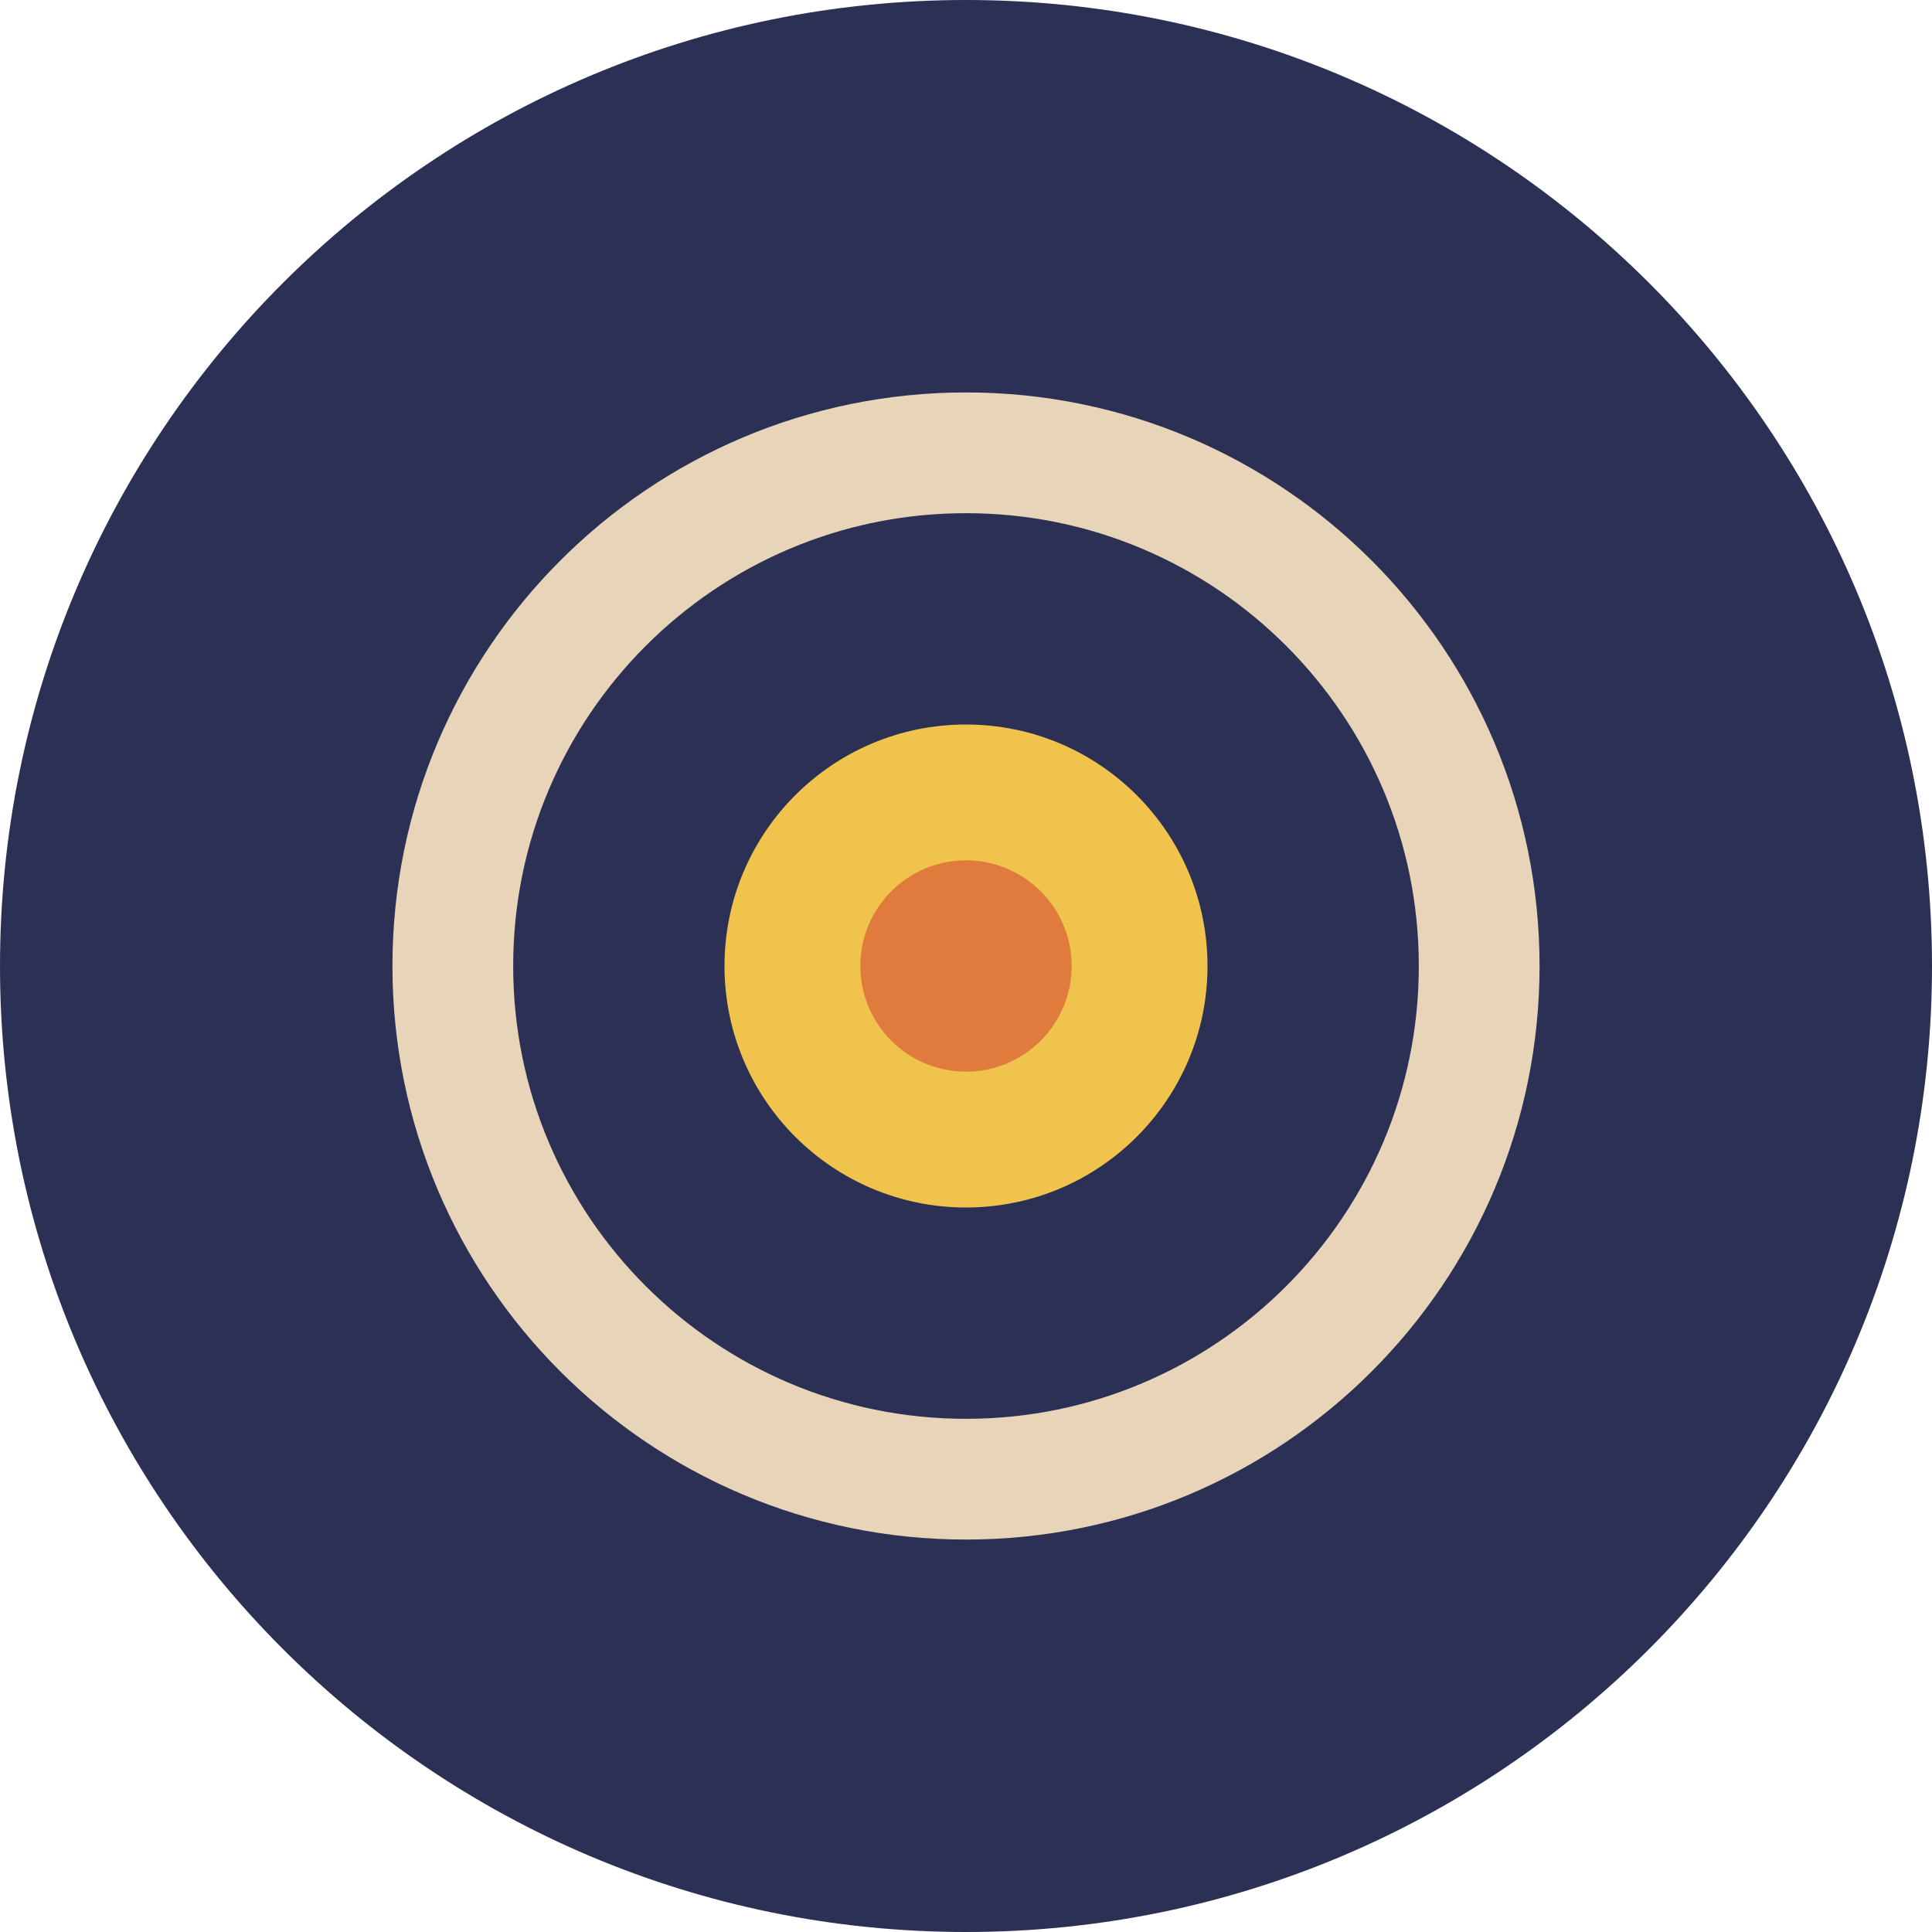
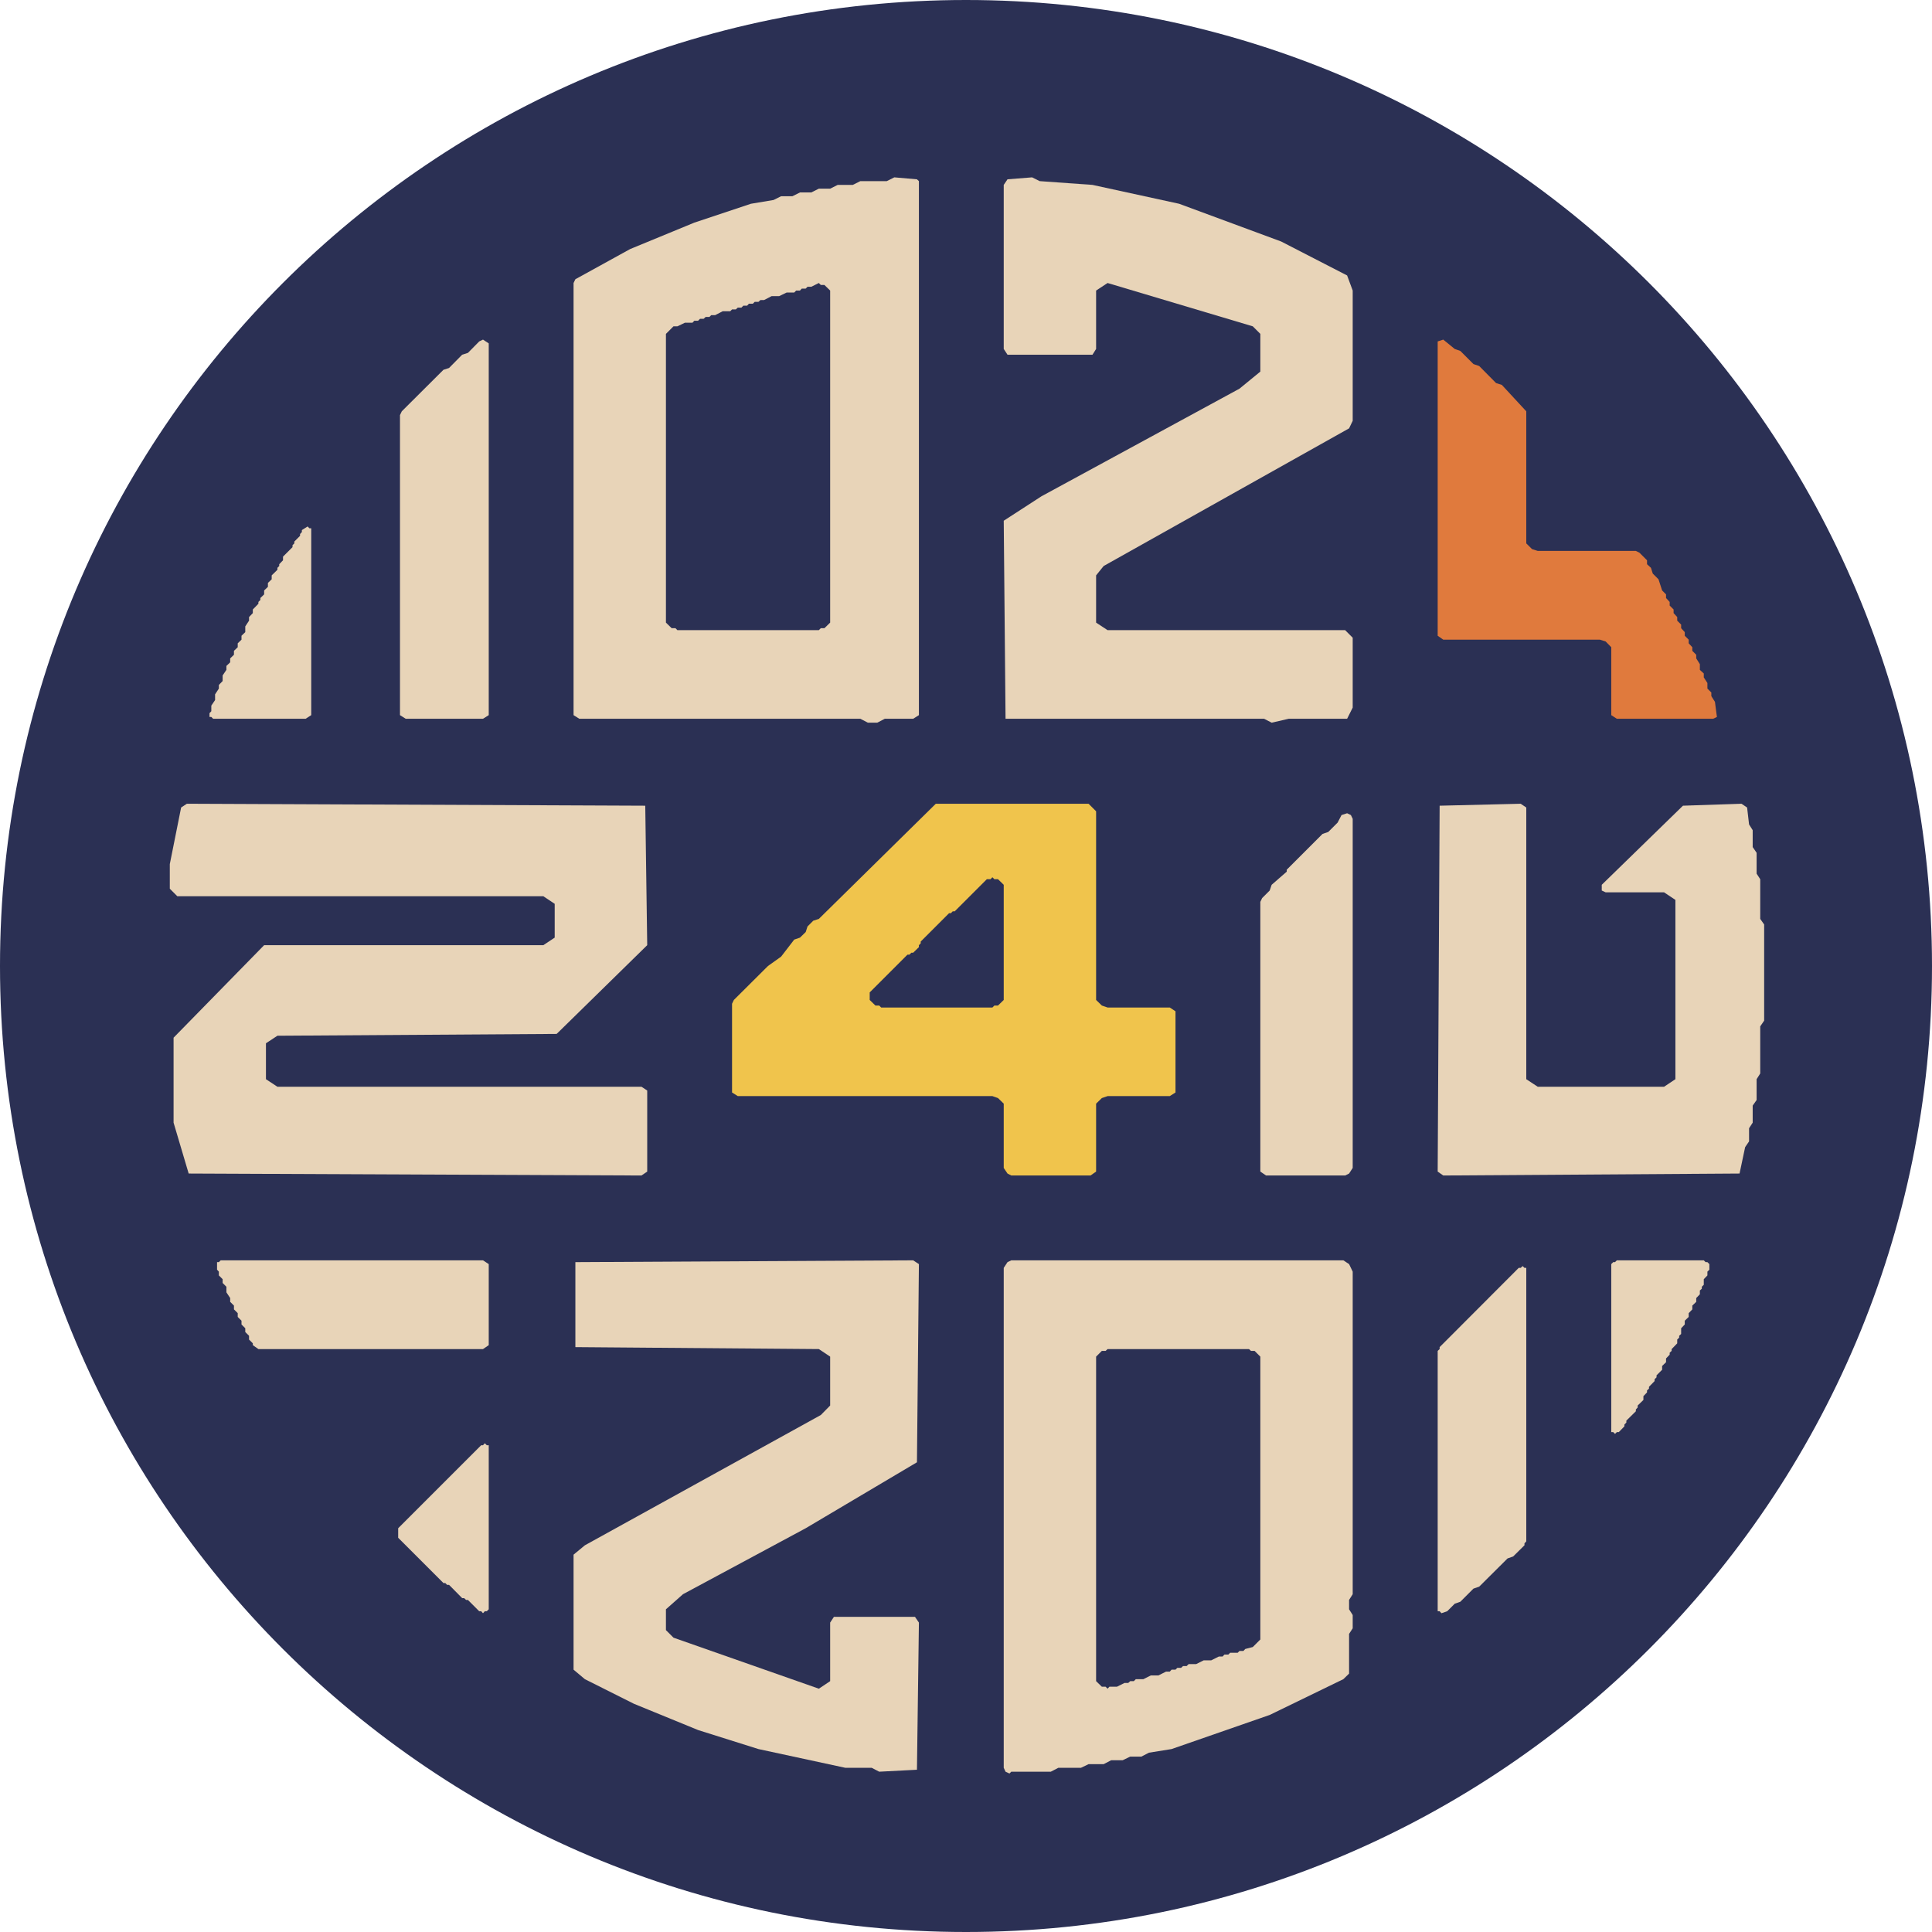
<svg xmlns="http://www.w3.org/2000/svg" viewBox="0 0 128 128">
  <circle cx="64" cy="64" r="64" fill="#2B3054" />
-   <circle cx="64" cy="64" r="34" fill="none" stroke="#E8D4B8" stroke-width="8" />
-   <circle cx="64" cy="64" r="16" fill="#F0C44C" />
-   <circle cx="64" cy="64" r="7" fill="#E07A3D" />
+   <path fill="#E8D4B8" fill-rule="evenodd" d="M32.12,95.62L32.00,95.75L31.88,95.75L26.38,101.25L26.38,101.88L29.38,104.88L29.50,104.88L29.62,105.00L29.75,105.00L30.62,105.88L30.75,105.88L30.88,106.00L31.00,106.00L31.75,106.75L31.88,106.75L32.00,106.88L32.12,106.75L32.25,106.75L32.38,106.62L32.38,95.75L32.25,95.75Z" />
+   <path fill="#E8D4B8" fill-rule="evenodd" d="M100.88,83.88L100.75,84.00L100.62,84.00L95.38,89.25L95.38,89.38L95.25,89.50L95.25,106.75L95.38,106.75L95.50,106.88L95.88,106.75L96.38,106.25L96.75,106.12L97.62,105.25L98.00,105.12L99.88,103.25L100.25,103.12L101.00,102.38L101.00,102.25L101.12,102.12L101.12,84.00L101.00,84.00Z" />
+   <path fill="#E8D4B8" fill-rule="evenodd" d="M113.12,83.62L113.00,83.62L112.88,83.50L107.12,83.50L107.00,83.62L106.88,83.62L106.75,83.75L106.75,94.88L106.88,94.88L107.00,95.00L107.12,94.88L107.25,94.88L107.62,94.50L107.62,94.38L107.75,94.25L107.75,94.12L108.38,93.50L108.38,93.38L108.50,93.25L108.50,93.12L108.88,92.75L108.88,92.50L109.12,92.25L109.12,92.12L109.25,92.00L109.25,91.88L109.62,91.50L109.62,91.38L109.75,91.25L109.75,91.12L110.12,90.75L110.12,90.50L110.38,90.25L110.38,90.00L110.62,89.75L110.62,89.62L110.75,89.50L110.75,89.38L111.12,89.00L111.12,88.75L111.25,88.62L111.25,88.50L111.38,88.38L111.38,88.00L111.62,87.75L111.62,87.50L111.88,87.25L111.88,87.00L112.12,86.75L112.12,86.50L112.38,86.25L112.38,86.00L112.62,85.75L112.62,85.50L112.75,85.38L112.75,85.25L112.88,85.12L112.88,84.75L113.12,84.50L113.12,84.25L113.25,84.12L113.25,83.75Z" />
+   <path fill="#E8D4B8" fill-rule="evenodd" d="M66.75,83.62L66.50,84.00L66.50,117.12L66.62,117.38L66.88,117.50L67.00,117.38L69.62,117.38L70.12,117.12L71.62,117.12L72.12,116.88L73.12,116.88L73.62,116.62L74.38,116.62L74.88,116.38L75.62,116.38L76.12,116.12L77.62,115.88L84.12,113.62L89.00,111.25L89.38,110.88L89.38,108.25L89.62,107.88L89.62,107.00L89.38,106.62L89.38,106.00L89.62,105.62L89.62,84.25L89.38,83.75L89.00,83.50L67.00,83.50ZM83.12,89.50L83.50,89.88L83.50,108.62L83.00,109.12L82.50,109.25L82.38,109.38L82.12,109.38L82.00,109.50L81.50,109.50L81.38,109.62L81.12,109.62L81.00,109.75L80.75,109.75L80.25,110.00L79.75,110.00L79.25,110.25L78.75,110.25L78.62,110.38L78.38,110.38L78.25,110.50L78.00,110.50L77.88,110.62L77.62,110.62L77.50,110.75L77.25,110.75L76.75,111.00L76.25,111.00L75.75,111.25L75.25,111.25L75.12,111.38L74.88,111.38L74.75,111.50L74.50,111.50L74.00,111.75L73.50,111.75L73.38,111.88L73.25,111.75L73.00,111.75L72.62,111.38L72.62,89.88L73.00,89.50L73.25,89.50L73.38,89.38L82.75,89.38L82.88,89.50Z" />
+   <path fill="#E8D4B8" fill-rule="evenodd" d="M38.12,83.62L38.12,89.25L54.25,89.38L55.00,89.88L55.00,93.12L54.38,93.75L38.75,102.38L38.00,103.00L38.00,110.62L38.75,111.25L42.00,112.88L46.25,114.62L50.25,115.88L56.00,117.12L57.75,117.12L58.25,117.38L60.75,117.25L60.88,107.50L60.62,107.12L55.25,107.12L55.00,107.50L55.00,111.38L54.25,111.88L44.62,108.50L44.12,108.00L44.12,106.62L45.25,105.62L53.38,101.25L60.75,96.88L60.88,83.75L60.50,83.50Z" />
+   <path fill="#E8D4B8" fill-rule="evenodd" d="M14.38,83.62L14.38,84.12L14.50,84.25L14.50,84.50L14.75,84.75L14.75,85.00L15.00,85.25L15.00,85.62L15.25,86.00L15.25,86.25L15.50,86.50L15.50,86.75L15.75,87.00L15.75,87.25L16.00,87.50L16.00,87.75L16.25,88.00L16.25,88.25L16.50,88.50L16.50,88.75L16.75,89.00L16.75,89.12L17.12,89.38L32.00,89.38L32.38,89.12L32.38,83.75L32.00,83.50L14.62,83.50L14.50,83.62Z" />
+   <path fill="#E8D4B8" fill-rule="evenodd" d="M89.25,53.88L88.88,54.00L88.62,54.50L88.00,55.12L87.62,55.25L85.25,57.62L85.25,57.75L84.25,58.62L84.12,59.00L83.62,59.50L83.50,59.75L83.50,77.62L83.88,77.88L89.12,77.88L89.38,77.75L89.62,77.38L89.62,54.25L89.50,54.00Z" />
+   <path fill="#E8D4B8" fill-rule="evenodd" d="M95.38,53.38L95.25,77.62L95.62,77.88L115.25,77.75L115.62,76.00L115.88,75.62L115.88,74.75L116.12,74.38L116.12,73.25L116.38,72.88L116.38,71.50L116.62,71.12L116.62,68.00L116.88,67.62L116.88,61.25L116.62,60.88L116.62,58.25L116.38,57.88L116.38,56.50L116.12,56.12L116.12,55.00L115.88,54.62L115.75,53.50L115.38,53.25L111.50,53.38L106.12,58.62L106.12,59.00L106.38,59.12L110.25,59.12L111.00,59.62L111.00,71.50L110.25,72.00L101.88,72.00L101.12,71.50L101.12,53.50L100.75,53.25Z" />
+   <path fill="#F0C44C" fill-rule="evenodd" d="M62.00,53.25L54.25,60.88L53.88,61.00L53.50,61.38L53.38,61.75L53.00,62.12L52.62,62.25L51.75,63.38L50.88,64.00L48.62,66.25L48.50,66.50L48.50,72.38L48.88,72.62L65.75,72.62L66.12,72.75L66.50,73.12L66.50,77.38L66.75,77.75L67.00,77.88L72.25,77.88L72.62,77.62L72.62,73.12L73.00,72.75L73.38,72.62L77.50,72.62L77.88,72.38L77.88,67.00L77.50,66.75L73.38,66.75L73.00,66.62L72.62,66.25L72.62,53.75L72.12,53.25ZM66.50,58.62L66.50,66.25L66.12,66.62L65.88,66.62L65.75,66.75L58.38,66.75L58.25,66.62L58.00,66.62L57.62,66.25L57.62,65.75L60.12,63.25L60.25,63.25L60.38,63.12L60.50,63.12L60.88,62.75L60.88,62.62L61.00,62.50L61.00,62.38L62.88,60.50L63.00,60.50L63.12,60.38L63.25,60.38L65.38,58.25L65.62,58.25L65.75,58.12L65.88,58.25L66.12,58.25Z" />
+   <path fill="#E8D4B8" fill-rule="evenodd" d="M12.00,53.50L11.25,57.25L11.25,58.88L11.75,59.38L36.00,59.38L36.75,59.88L36.75,62.12L36.00,62.62L17.50,62.62L11.50,68.75L11.50,74.38L12.50,77.75L42.50,77.88L42.88,77.62L42.88,72.25L42.50,72.00L18.38,72.00L17.62,71.50L17.62,69.12L18.38,68.62L36.88,68.50L42.88,62.62L42.75,53.38L12.38,53.25Z" />
+   <path fill="#E8D4B8" fill-rule="evenodd" d="M20.62,35.00L20.50,35.00L20.38,34.88L20.00,35.12L20.00,35.25L19.88,35.38L19.88,35.50L19.50,35.88L19.50,36.00L19.38,36.12L19.38,36.25L18.75,36.88L18.75,37.12L18.50,37.38L18.50,37.50L18.38,37.62L18.38,37.75L18.00,38.12L18.00,38.38L17.75,38.62L17.75,38.88L17.50,39.12L17.50,39.38L17.25,39.62L17.25,39.75L17.12,39.88L17.12,40.00L16.75,40.38L16.75,40.62L16.50,40.88L16.50,41.12L16.25,41.50L16.25,41.88L16.00,42.12L16.00,42.38L15.75,42.62L15.75,42.88L15.50,43.12L15.50,43.38L15.25,43.62L15.25,43.88L15.00,44.12L15.00,44.38L14.75,44.75L14.75,45.12L14.50,45.38L14.50,45.62L14.25,46.00L14.25,46.38L14.00,46.75L14.00,47.12L13.88,47.25L13.88,47.50L14.00,47.50L14.12,47.62L20.25,47.62L20.62,47.38Z" />
+   <path fill="#E07A3D" fill-rule="evenodd" d="M95.25,22.62L95.25,42.12L95.62,42.38L106.00,42.38L106.38,42.50L106.75,42.88L106.75,47.38L107.12,47.62L113.50,47.62L113.75,47.50L113.62,46.50L113.38,46.12L113.38,45.88L113.12,45.62L113.12,45.25L112.88,44.88L112.88,44.62L112.62,44.38L112.62,44.00L112.38,43.62L112.38,43.38L112.12,43.12L112.12,42.88L111.88,42.62L111.88,42.38L111.62,42.12L111.62,41.88L111.38,41.62L111.38,41.38L111.12,41.12L111.12,40.88L110.88,40.62L110.88,40.38L110.62,40.12L110.62,39.88L110.38,39.62L110.38,39.38L110.12,39.12L109.88,38.38L109.50,38.00L109.38,37.62L109.12,37.38L109.12,37.12L108.62,36.62L108.38,36.50L101.88,36.50L101.50,36.38L101.12,36.00L101.12,27.25L99.50,25.50L99.12,25.38L98.00,24.25L97.62,24.12L96.75,23.25L96.38,23.12L95.62,22.50Z" />
+   <path fill="#E8D4B8" fill-rule="evenodd" d="M32.00,22.50L31.75,22.62L31.00,23.38L30.62,23.50L29.75,24.38L29.38,24.50L26.62,27.25L26.50,27.50L26.50,47.38L26.88,47.62L32.00,47.62L32.38,47.38L32.38,22.75Z" />
+   <path fill="#E8D4B8" fill-rule="evenodd" d="M66.75,11.88L66.50,12.25L66.50,23.12L66.75,23.50L72.38,23.50L72.62,23.12L72.62,19.25L73.38,18.75L83.00,21.62L83.50,22.12L83.50,24.62L82.12,25.75L69.00,32.88L66.50,34.50L66.62,47.62L83.75,47.62L84.25,47.88L85.38,47.62L89.25,47.62L89.62,46.88L89.62,42.25L89.12,41.75L73.38,41.75L72.62,41.25L72.62,38.12L73.12,37.50L89.38,28.38L89.62,27.88L89.62,19.25L89.25,18.25L84.88,16.00L78.12,13.50L72.38,12.25L68.88,12.00L68.38,11.75Z" />
+   <path fill="#E8D4B8" fill-rule="evenodd" d="M60.75,11.88L59.25,11.75L58.75,12.00L57.00,12.00L56.50,12.25L55.50,12.25L55.00,12.50L54.25,12.50L53.75,12.75L53.00,12.75L52.50,13.00L51.75,13.00L51.25,13.25L49.75,13.50L46.00,14.75L41.75,16.50L38.12,18.50L38.00,18.75L38.00,47.38L38.38,47.62L57.00,47.62L57.50,47.88L58.12,47.88L58.62,47.62L60.50,47.62L60.88,47.38L60.88,12.00ZM54.62,18.88L55.00,19.25L55.00,41.25L54.62,41.62L54.38,41.62L54.25,41.75L44.88,41.75L44.75,41.62L44.50,41.62L44.12,41.25L44.12,22.12L44.62,21.62L44.88,21.62L45.38,21.38L45.88,21.38L46.00,21.25L46.25,21.25L46.38,21.12L46.62,21.12L46.75,21.00L47.00,21.00L47.12,20.88L47.38,20.88L47.88,20.62L48.38,20.62L48.50,20.50L48.75,20.50L48.88,20.38L49.12,20.38L49.25,20.25L49.50,20.25L49.62,20.12L49.88,20.12L50.00,20.00L50.25,20.00L50.38,19.88L50.62,19.88L51.12,19.62L51.62,19.62L52.12,19.38L52.62,19.38L52.75,19.25L53.00,19.25L53.12,19.12L53.38,19.12L53.50,19.00L53.75,19.00L54.25,18.75L54.38,18.88Z" />
</svg>
